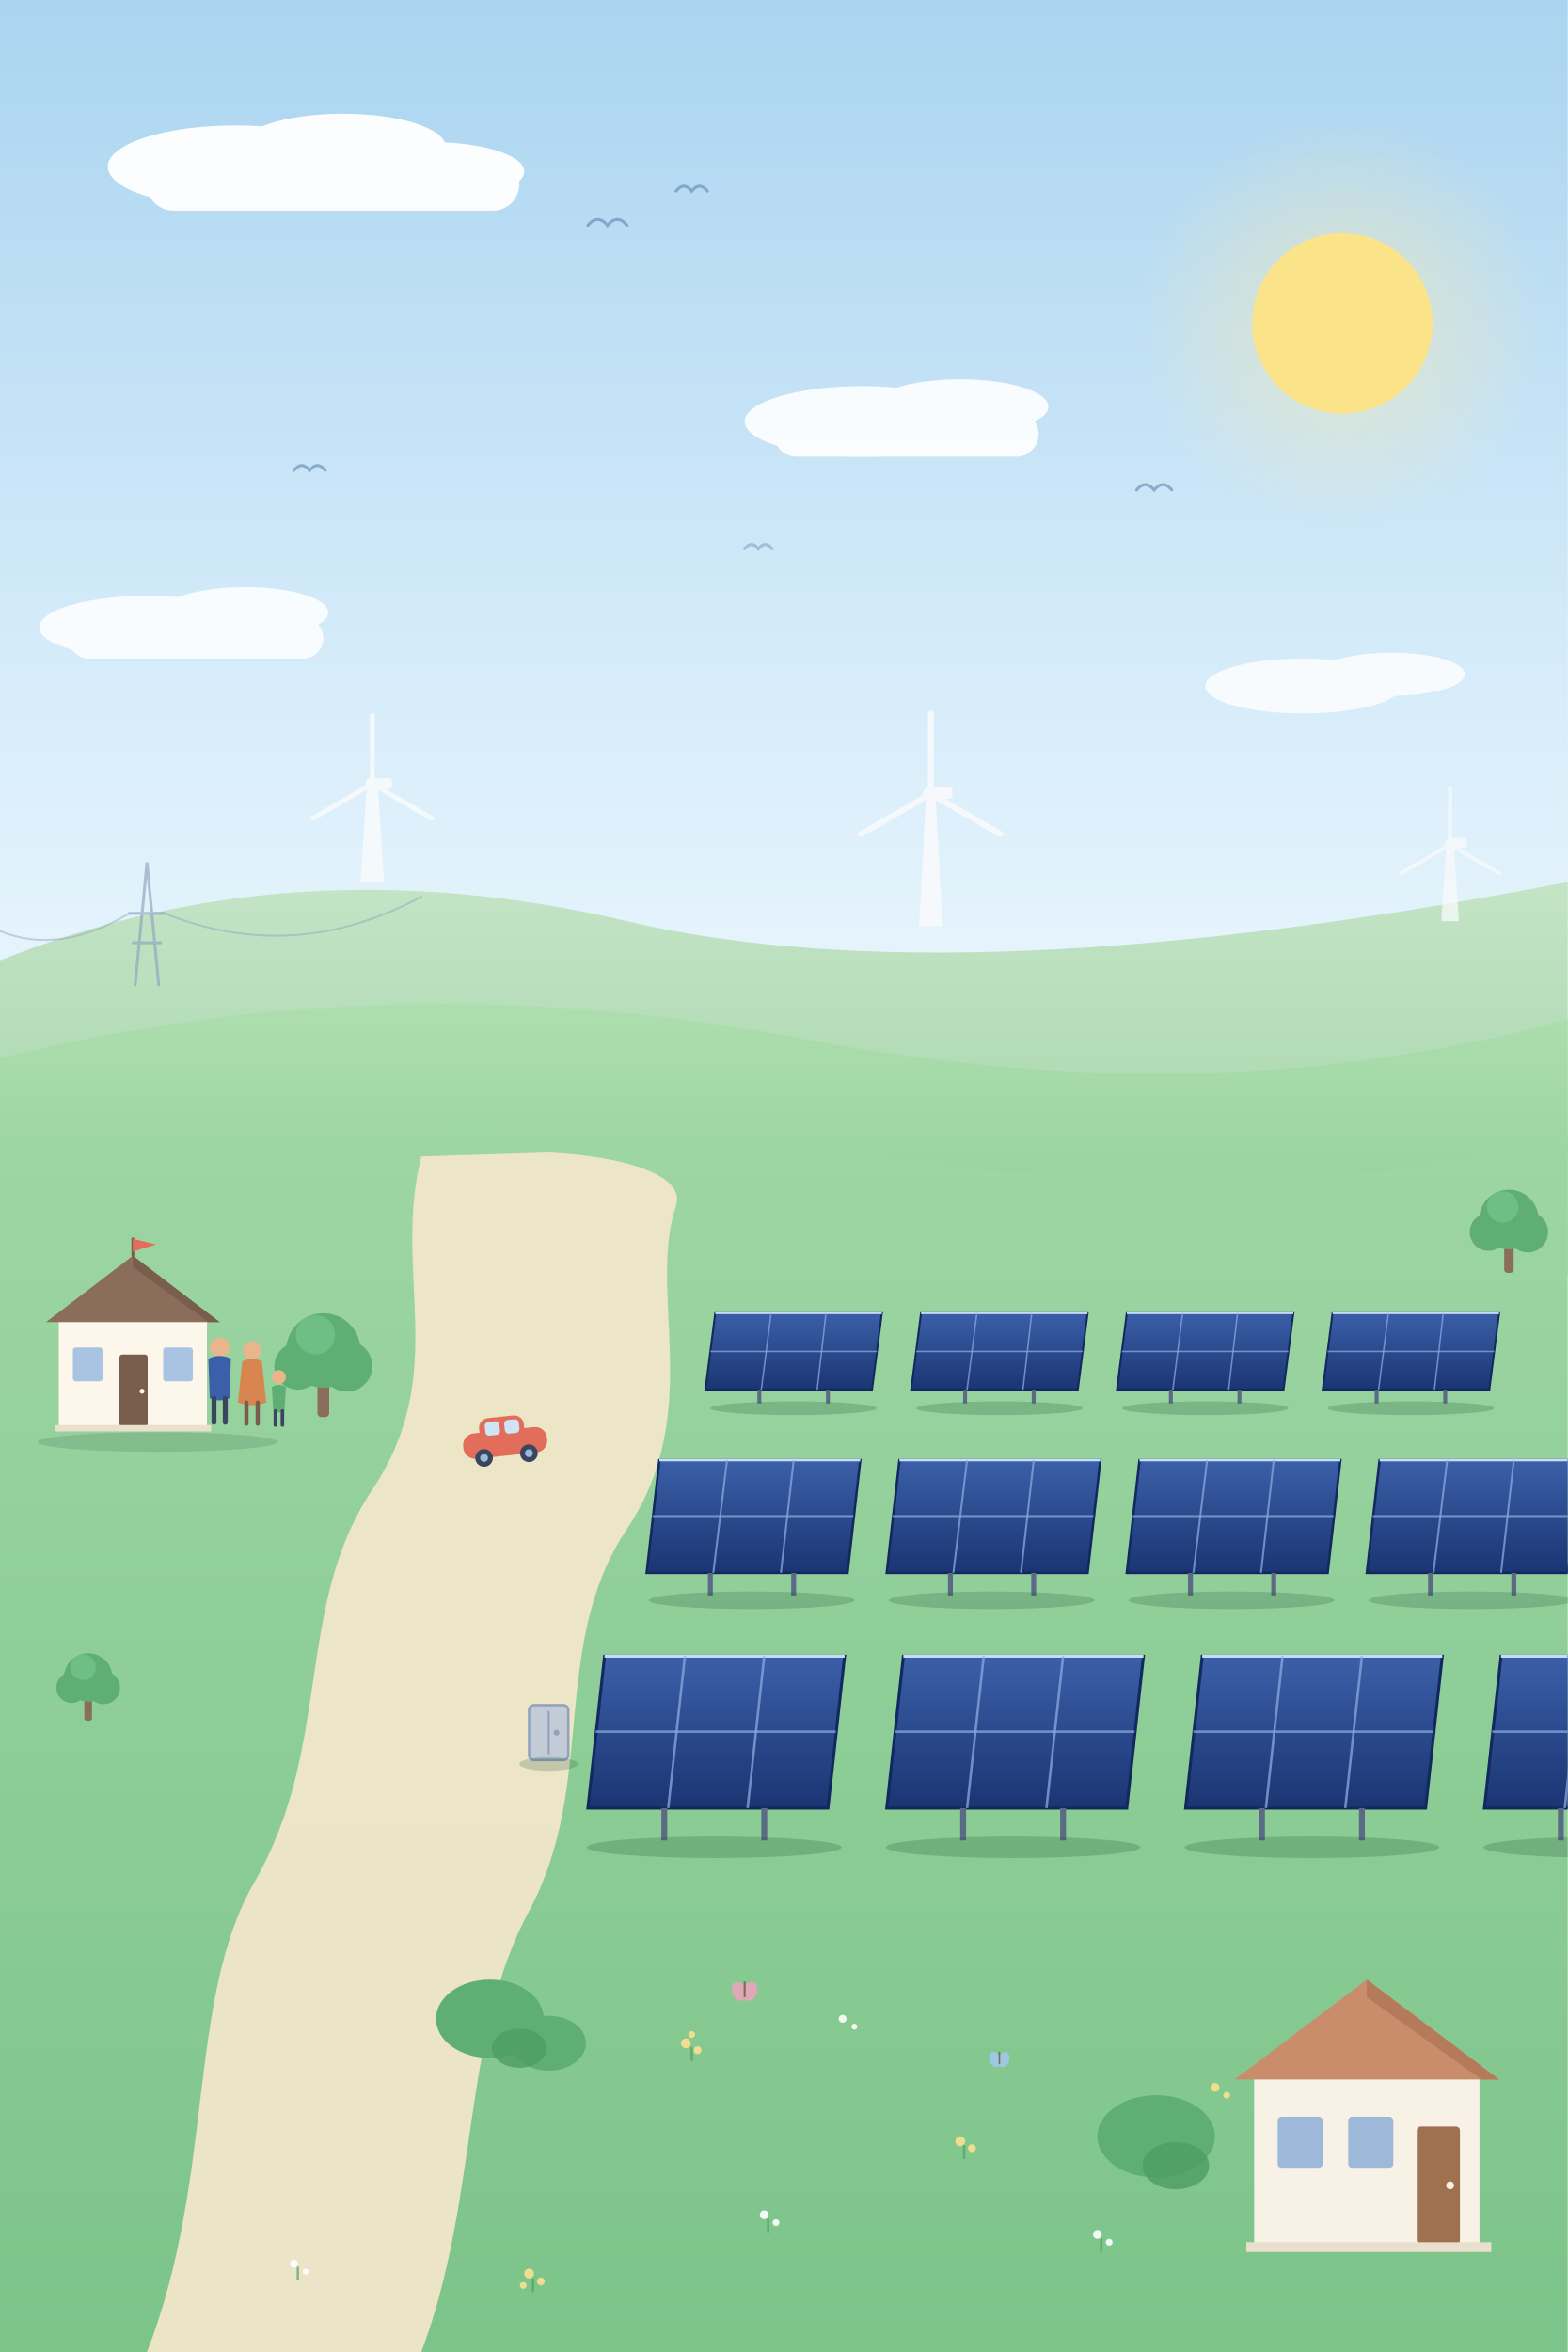
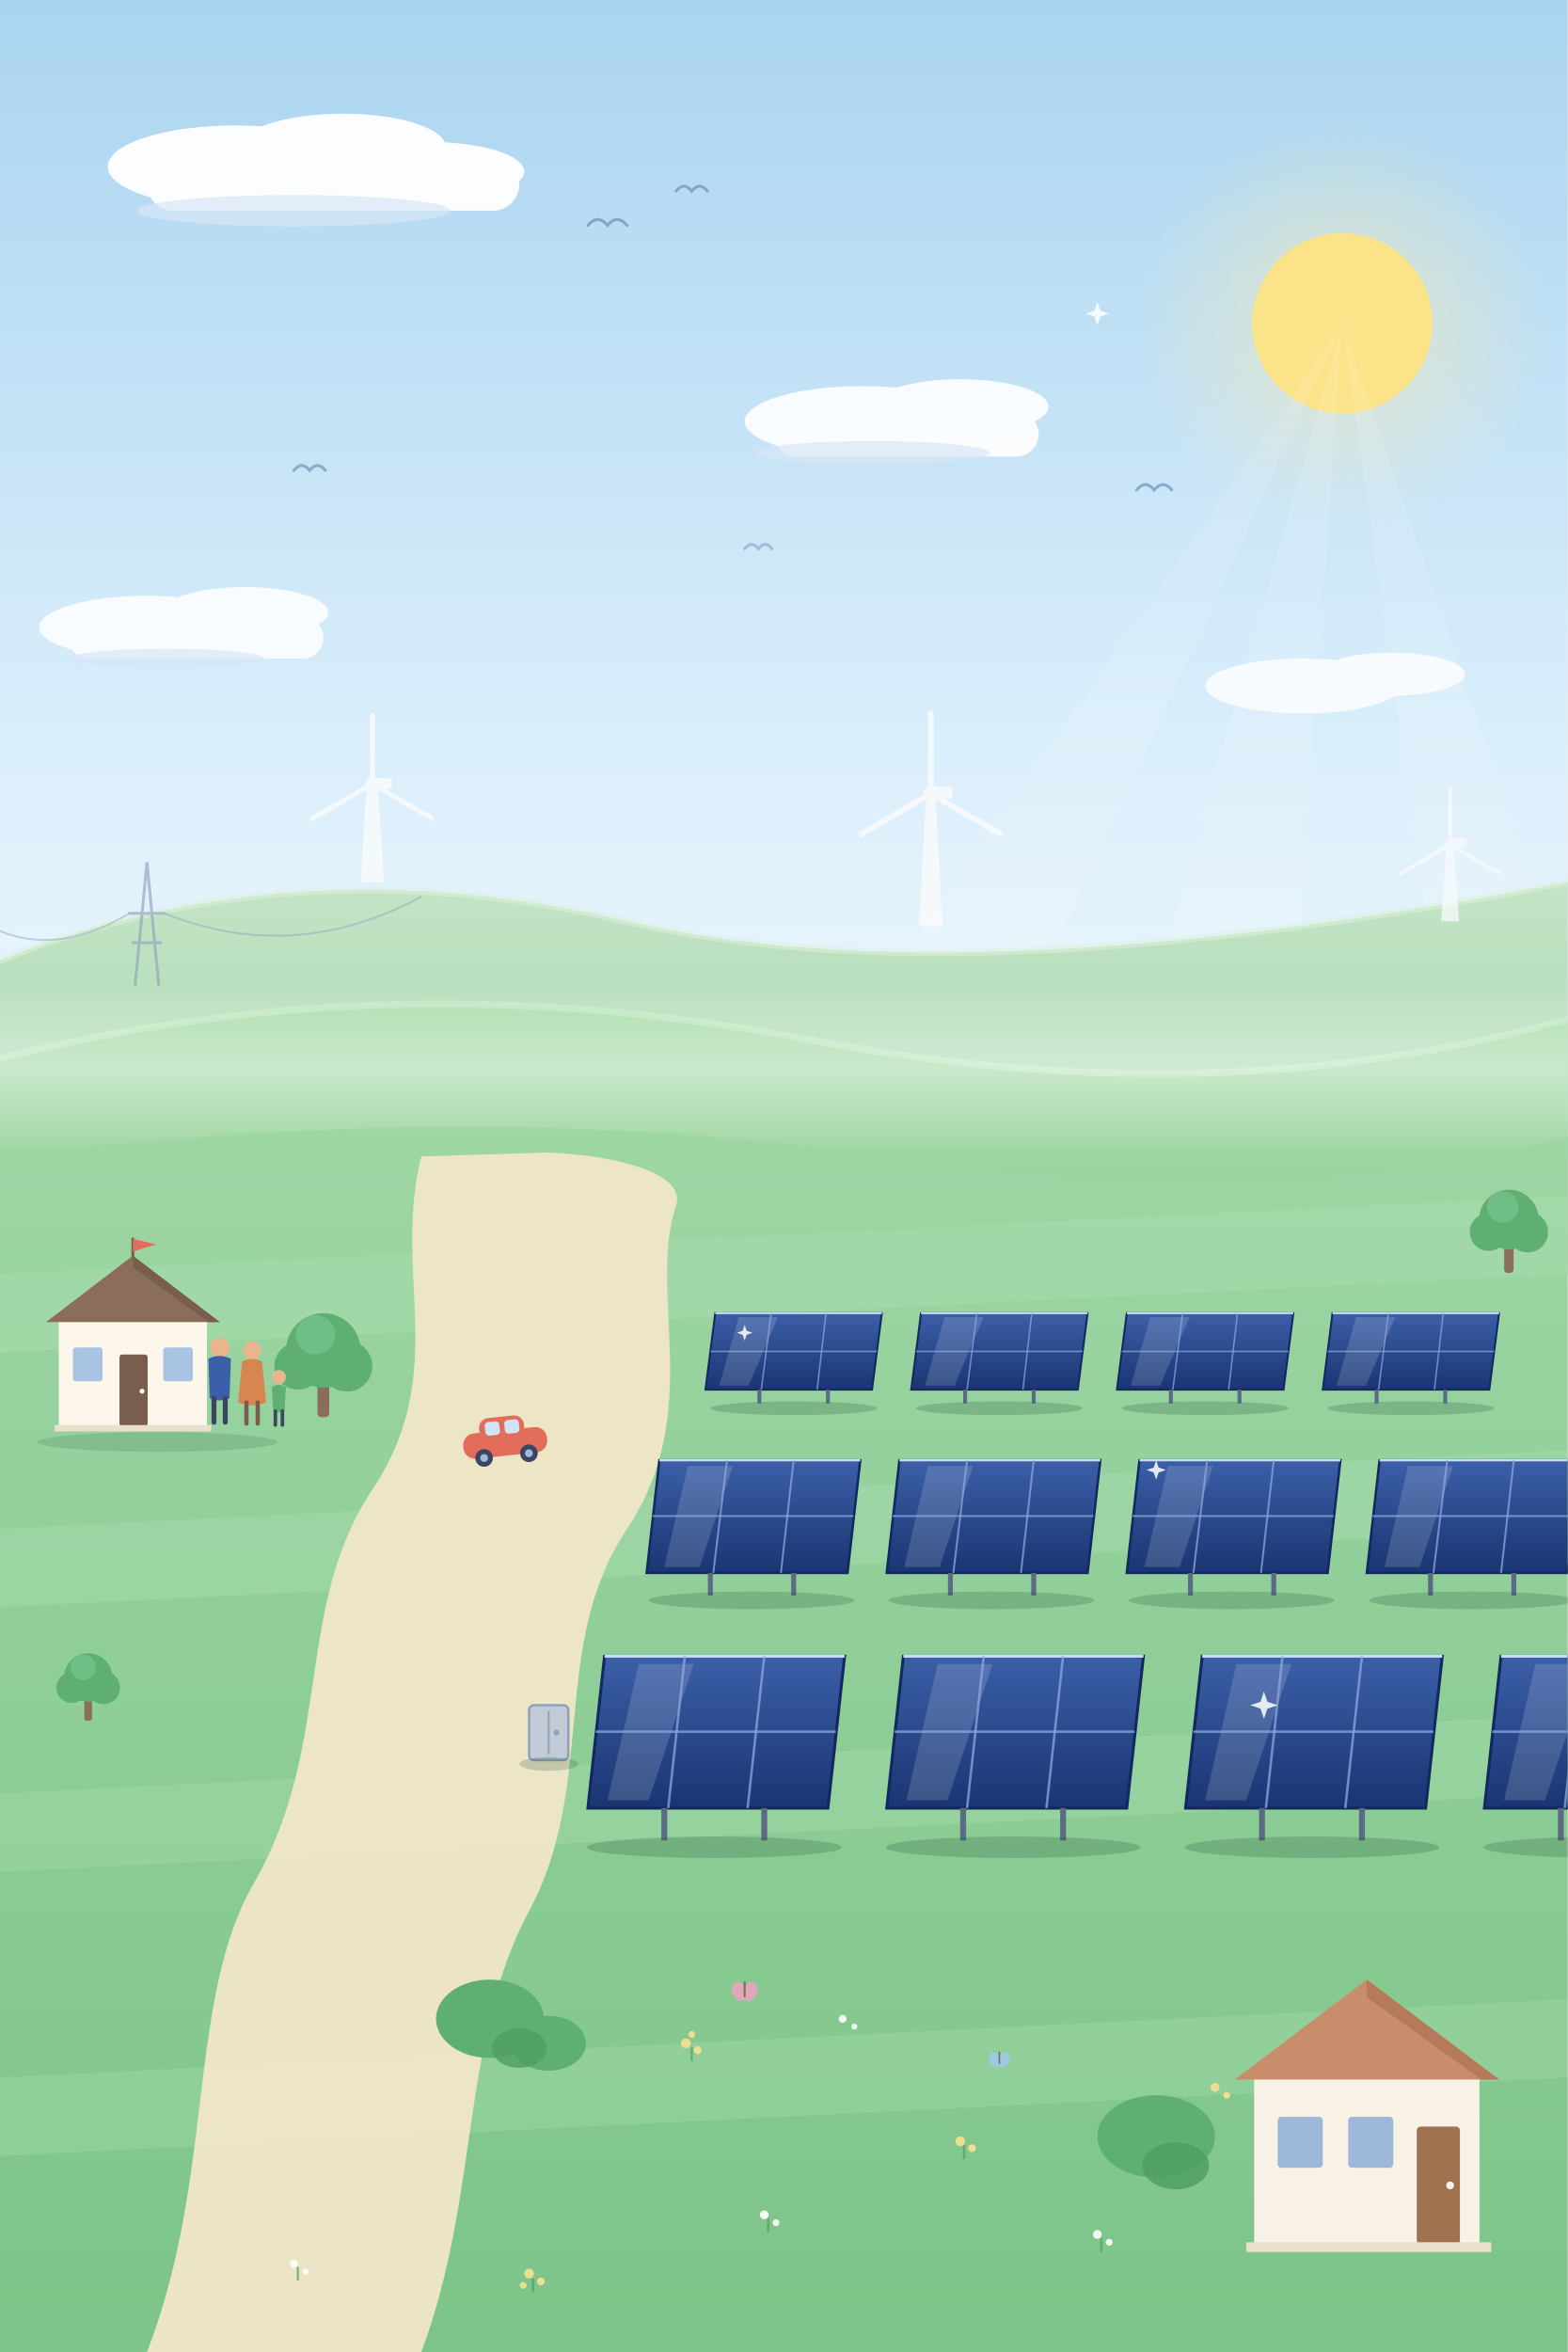
<svg xmlns="http://www.w3.org/2000/svg" width="1600" height="2400" viewBox="0 0 1600 2400" preserveAspectRatio="xMidYMin slice">
  <style>
  .blade { animation: spin 6.5s linear infinite; }
  .blade.slow { animation-duration: 8.5s; }
  .blade.slower { animation-duration: 10.5s; animation-delay: -3s; }
  @keyframes spin { to { transform: rotate(360deg); } }
  @media (prefers-reduced-motion: reduce) { * { animation: none !important; } }
</style>
  <defs>
    <linearGradient id="sky" x1="0" y1="0" x2="0" y2="1">
      <stop offset="0" stop-color="#aad4f0" />
      <stop offset="0.6" stop-color="#d6ecfa" />
      <stop offset="1" stop-color="#eef8fd" />
    </linearGradient>
    <radialGradient id="sunglow" cx="0.5" cy="0.5" r="0.5">
      <stop offset="0" stop-color="#fce9a8" stop-opacity="0.55" />
      <stop offset="1" stop-color="#fce9a8" stop-opacity="0" />
    </radialGradient>
    <linearGradient id="hillA" x1="0" y1="0" x2="0" y2="1">
      <stop offset="0" stop-color="#c4e4c6" />
      <stop offset="1" stop-color="#a9d8ae" />
    </linearGradient>
    <linearGradient id="hillB" x1="0" y1="0" x2="0" y2="1">
      <stop offset="0" stop-color="#aedeae" />
      <stop offset="1" stop-color="#8fce97" />
    </linearGradient>
    <linearGradient id="meadow" x1="0" y1="0" x2="0" y2="1">
      <stop offset="0" stop-color="#9ed6a4" />
      <stop offset="1" stop-color="#7cc489" />
    </linearGradient>
    <linearGradient id="pcell" x1="0" y1="0" x2="0" y2="1">
      <stop offset="0" stop-color="#3b5fa8" />
      <stop offset="1" stop-color="#1a3572" />
    </linearGradient>
+     <linearGradient id="mist" x1="0" y1="0" x2="0" y2="1">
+       <stop offset="0" stop-color="#ffffff" stop-opacity="0" />
+       <stop offset="0.5" stop-color="#ffffff" stop-opacity="0.4" />
+       <stop offset="1" stop-color="#ffffff" stop-opacity="0" />
+     </linearGradient>
    <g id="pvA">
      <polygon points="10,0 180,0 170,78 0,78" fill="url(#pcell)" stroke="#12285e" stroke-width="2" />
+       <polygon points="34,4 74,4 44,74 14,74" fill="#ffffff" opacity="0.15" />
      <line x1="10" y1="0" x2="180" y2="0" stroke="#c7dcf7" stroke-width="2" />
      <line x1="67" y1="0" x2="57" y2="78" stroke="#8ba8dd" stroke-width="1.5" opacity="0.75" />
      <line x1="123" y1="0" x2="114" y2="78" stroke="#8ba8dd" stroke-width="1.5" opacity="0.75" />
      <line x1="5" y1="39" x2="175" y2="39" stroke="#8ba8dd" stroke-width="1.5" opacity="0.75" />
      <line x1="55" y1="78" x2="55" y2="92" stroke="#5b6b85" stroke-width="4" />
      <line x1="125" y1="78" x2="125" y2="92" stroke="#5b6b85" stroke-width="4" />
      <ellipse cx="90" cy="97" rx="85" ry="7" fill="#1c4d33" opacity="0.22" />
    </g>
    <g id="pvB">
      <polygon points="13,0 218,0 205,115 0,115" fill="url(#pcell)" stroke="#12285e" stroke-width="2.5" />
+       <polygon points="42,6 88,6 54,109 18,109" fill="#ffffff" opacity="0.15" />
      <line x1="13" y1="0" x2="218" y2="0" stroke="#c7dcf7" stroke-width="2.5" />
      <line x1="82" y1="0" x2="68" y2="115" stroke="#8ba8dd" stroke-width="2" opacity="0.75" />
      <line x1="150" y1="0" x2="137" y2="115" stroke="#8ba8dd" stroke-width="2" opacity="0.75" />
      <line x1="6" y1="57" x2="211" y2="57" stroke="#8ba8dd" stroke-width="2" opacity="0.75" />
      <line x1="65" y1="115" x2="65" y2="138" stroke="#5b6b85" stroke-width="5" />
      <line x1="150" y1="115" x2="150" y2="138" stroke="#5b6b85" stroke-width="5" />
      <ellipse cx="107" cy="143" rx="105" ry="9" fill="#1c4d33" opacity="0.22" />
    </g>
    <g id="pvC">
      <polygon points="17,0 262,0 245,155 0,155" fill="url(#pcell)" stroke="#12285e" stroke-width="3" />
+       <polygon points="52,8 108,8 62,147 20,147" fill="#ffffff" opacity="0.15" />
      <line x1="17" y1="0" x2="262" y2="0" stroke="#c7dcf7" stroke-width="3" />
      <line x1="99" y1="0" x2="82" y2="155" stroke="#8ba8dd" stroke-width="2.5" opacity="0.75" />
      <line x1="180" y1="0" x2="163" y2="155" stroke="#8ba8dd" stroke-width="2.5" opacity="0.75" />
      <line x1="8" y1="77" x2="253" y2="77" stroke="#8ba8dd" stroke-width="2.5" opacity="0.75" />
      <line x1="78" y1="155" x2="78" y2="188" stroke="#5b6b85" stroke-width="6" />
      <line x1="180" y1="155" x2="180" y2="188" stroke="#5b6b85" stroke-width="6" />
      <ellipse cx="129" cy="195" rx="130" ry="11" fill="#1c4d33" opacity="0.22" />
    </g>
  </defs>
  <rect width="1600" height="1150" fill="url(#sky)" />
  <circle cx="1370" cy="330" r="210" fill="url(#sunglow)" />
  <circle cx="1370" cy="330" r="92" fill="#fbe38a" />
  <g fill="#ffffff">
    <g opacity="0.95">
      <ellipse cx="240" cy="170" rx="130" ry="42" />
      <ellipse cx="350" cy="150" rx="105" ry="34" />
      <ellipse cx="440" cy="175" rx="95" ry="30" />
      <rect x="150" y="160" width="380" height="55" rx="27" />
    </g>
    <g opacity="0.9">
      <ellipse cx="880" cy="430" rx="120" ry="36" />
      <ellipse cx="980" cy="415" rx="90" ry="28" />
      <rect x="790" y="420" width="270" height="46" rx="23" />
    </g>
    <g opacity="0.85">
      <ellipse cx="150" cy="640" rx="110" ry="32" />
      <ellipse cx="250" cy="625" rx="85" ry="26" />
      <rect x="70" y="630" width="260" height="42" rx="21" />
    </g>
    <g opacity="0.8">
      <ellipse cx="1330" cy="700" rx="100" ry="28" />
      <ellipse cx="1420" cy="688" rx="75" ry="22" />
    </g>
  </g>
+   <g fill="#d7e7f6" opacity="0.7">
+     <ellipse cx="300" cy="215" rx="160" ry="16" />
+     <ellipse cx="890" cy="462" rx="120" ry="12" />
+     <ellipse cx="170" cy="672" rx="100" ry="10" />
+   </g>
+   <g fill="#ffffff" opacity="0.09">
+     <polygon points="1370,330 780,1180 980,1180" />
+     <polygon points="1370,330 1130,1180 1310,1180" />
+     <polygon points="1370,330 1490,1180 1660,1180" />
+   </g>
  <g stroke="#5a7ba6" stroke-width="3" fill="none" opacity="0.55" stroke-linecap="round">
    <path d="M600 230 q10 -12 20 0 q10 -12 20 0" />
    <path d="M690 195 q8 -10 16 0 q8 -10 16 0" />
    <path d="M1160 500 q9 -11 18 0 q9 -11 18 0" />
    <path d="M300 480 q8 -10 16 0 q8 -10 16 0" />
    <path d="M760 560 q7 -9 14 0 q7 -9 14 0" opacity="0.7" />
  </g>
  <path d="M0 980 Q 300 860 640 940 T 1600 900 L1600 1180 L0 1180 Z" fill="url(#hillA)" />
+   <path d="M0 980 Q 300 860 640 940 T 1600 900" fill="none" stroke="#dcf1dd" stroke-width="7" opacity="0.55" stroke-linecap="round" />
  <path d="M0 1080 Q 400 980 820 1060 T 1600 1040 L1600 1300 L0 1300 Z" fill="url(#hillB)" />
+   <path d="M0 1080 Q 400 980 820 1060 T 1600 1040" fill="none" stroke="#cdf0cd" stroke-width="7" opacity="0.5" stroke-linecap="round" />
+   <rect y="1000" width="1600" height="180" fill="url(#mist)" />
  <g>
    <g stroke="#f8fafc" stroke-width="5" stroke-linecap="round" opacity="0.85">
      <path d="M368,900 L392,900 L386,806 L374,806 Z" fill="#f8fafc" stroke="none" />
      <rect x="380" y="794" width="20" height="11" rx="3" fill="#f8fafc" stroke="none" />
      <g class="blade" style="transform-origin:380px 800px">
        <line x1="380" y1="800" x2="380" y2="730" />
        <line x1="380" y1="800" x2="440.6" y2="835" />
        <line x1="380" y1="800" x2="319.4" y2="835" />
      </g>
      <circle cx="380" cy="800" r="7" fill="#f8fafc" stroke="none" />
    </g>
    <g stroke="#f8fafc" stroke-width="6" stroke-linecap="round" opacity="0.9">
      <path d="M938,945 L962,945 L955,816 L945,816 Z" fill="#f8fafc" stroke="none" />
      <rect x="950" y="803" width="22" height="12" rx="3" fill="#f8fafc" stroke="none" />
      <g class="blade slow" style="transform-origin:950px 810px">
        <line x1="950" y1="810" x2="950" y2="728" />
        <line x1="950" y1="810" x2="1021" y2="851" />
        <line x1="950" y1="810" x2="879" y2="851" />
      </g>
      <circle cx="950" cy="810" r="8" fill="#f8fafc" stroke="none" />
    </g>
    <g stroke="#f8fafc" stroke-width="4" stroke-linecap="round" opacity="0.75">
      <path d="M1471,940 L1489,940 L1484,866 L1476,866 Z" fill="#f8fafc" stroke="none" />
      <rect x="1480" y="855" width="17" height="10" rx="3" fill="#f8fafc" stroke="none" />
      <g class="blade slower" style="transform-origin:1480px 862px">
        <line x1="1480" y1="862" x2="1480" y2="804" />
        <line x1="1480" y1="862" x2="1530" y2="891" />
        <line x1="1480" y1="862" x2="1430" y2="891" />
      </g>
      <circle cx="1480" cy="862" r="6" fill="#f8fafc" stroke="none" />
    </g>
  </g>
  <g stroke="#8fa3bd" stroke-width="3" fill="none" opacity="0.65" stroke-linecap="round">
    <path d="M138 1005 L150 880 L162 1005" />
    <line x1="132" y1="932" x2="168" y2="932" />
    <line x1="136" y1="962" x2="164" y2="962" />
    <path d="M168 932 Q 300 985 430 915" stroke-width="2" opacity="0.7" />
    <path d="M132 932 Q 60 975 0 950" stroke-width="2" opacity="0.7" />
  </g>
  <path d="M0 1180 Q 500 1120 900 1180 T 1600 1160 L1600 2400 L0 2400 Z" fill="url(#meadow)" />
+   <g fill="#b9e6bf" opacity="0.22">
+     <path d="M0 1300 L1600 1220 L1600 1300 L0 1380 Z" />
+     <path d="M0 1560 L1600 1480 L1600 1560 L0 1640 Z" />
+     <path d="M0 1830 L1600 1750 L1600 1830 L0 1910 Z" />
+     <path d="M0 2120 L1600 2040 L1600 2120 L0 2200 Z" />
+   </g>
  <path d="M430 1180          C 400 1300, 460 1400, 380 1520          C 300 1640, 340 1780, 260 1920          C 190 2040, 220 2220, 150 2400          L 430 2400          C 490 2240, 470 2080, 540 1950          C 610 1820, 560 1680, 640 1560          C 720 1440, 660 1320, 690 1230          C 700 1200, 640 1180, 560 1176          Z" fill="#f0e6c8" opacity="0.95" />
  <g>
    <g transform="translate(330,1360)">
      <rect x="-6" y="40" width="12" height="46" rx="4" fill="#8a6d5a" />
      <circle cx="0" cy="18" r="38" fill="#5fae74" />
      <circle cx="-26" cy="34" r="24" fill="#5fae74" />
      <circle cx="24" cy="34" r="26" fill="#5fae74" />
      <circle cx="-8" cy="2" r="20" fill="#6fbe85" />
    </g>
    <g transform="translate(1540,1230) scale(0.8)">
      <rect x="-6" y="40" width="12" height="46" rx="4" fill="#8a6d5a" />
      <circle cx="0" cy="18" r="38" fill="#5fae74" />
      <circle cx="-26" cy="34" r="24" fill="#5fae74" />
      <circle cx="24" cy="34" r="26" fill="#5fae74" />
      <circle cx="-8" cy="2" r="20" fill="#6fbe85" />
    </g>
    <g transform="translate(90,1700) scale(0.65)">
      <rect x="-6" y="40" width="12" height="46" rx="4" fill="#8a6d5a" />
      <circle cx="0" cy="18" r="38" fill="#5fae74" />
      <circle cx="-26" cy="34" r="24" fill="#5fae74" />
      <circle cx="24" cy="34" r="26" fill="#5fae74" />
      <circle cx="-8" cy="2" r="20" fill="#6fbe85" />
    </g>
  </g>
  <g transform="translate(470,1450) rotate(-6)">
    <rect x="0" y="14" width="86" height="26" rx="12" fill="#e26d5a" />
    <rect x="18" y="0" width="46" height="22" rx="10" fill="#e26d5a" />
    <rect x="24" y="4" width="15" height="14" rx="4" fill="#cfe4f5" />
    <rect x="44" y="4" width="15" height="14" rx="4" fill="#cfe4f5" />
    <circle cx="20" cy="40" r="9" fill="#3a4660" />
    <circle cx="66" cy="40" r="9" fill="#3a4660" />
    <circle cx="20" cy="40" r="4" fill="#9db8d8" />
    <circle cx="66" cy="40" r="4" fill="#9db8d8" />
  </g>
  <g>
    <use href="#pvA" x="720" y="1340" />
    <use href="#pvA" x="930" y="1340" />
    <use href="#pvA" x="1140" y="1340" />
    <use href="#pvA" x="1350" y="1340" />
    <use href="#pvB" x="660" y="1490" />
    <use href="#pvB" x="905" y="1490" />
    <use href="#pvB" x="1150" y="1490" />
    <use href="#pvB" x="1395" y="1490" />
    <use href="#pvC" x="600" y="1690" />
    <use href="#pvC" x="905" y="1690" />
    <use href="#pvC" x="1210" y="1690" />
    <use href="#pvC" x="1515" y="1690" />
  </g>
  <g transform="translate(540,1740)">
    <rect x="0" y="0" width="40" height="56" rx="5" fill="#c3ccd6" stroke="#8fa3bd" stroke-width="2.5" />
    <line x1="20" y1="6" x2="20" y2="50" stroke="#8fa3bd" stroke-width="2" />
    <circle cx="28" cy="28" r="3" fill="#8fa3bd" />
    <ellipse cx="20" cy="60" rx="30" ry="7" fill="#1c4d33" opacity="0.2" />
  </g>
  <g fill="#5fae74">
    <ellipse cx="500" cy="2060" rx="55" ry="40" />
    <ellipse cx="560" cy="2085" rx="38" ry="28" />
    <ellipse cx="1180" cy="2180" rx="60" ry="42" />
  </g>
  <g fill="#4d9c63" opacity="0.8">
    <ellipse cx="530" cy="2090" rx="28" ry="20" />
    <ellipse cx="1200" cy="2210" rx="34" ry="24" />
  </g>
  <g opacity="0.9">
    <g fill="#f9e08e">
      <circle cx="700" cy="2085" r="5" />
      <circle cx="712" cy="2092" r="4" />
      <circle cx="706" cy="2076" r="3.5" />
      <circle cx="980" cy="2185" r="5" />
      <circle cx="992" cy="2192" r="4" />
      <circle cx="540" cy="2320" r="5" />
      <circle cx="552" cy="2328" r="4" />
      <circle cx="534" cy="2332" r="3.5" />
      <circle cx="1240" cy="2130" r="4.5" />
      <circle cx="1252" cy="2138" r="3.5" />
    </g>
    <g fill="#ffffff">
      <circle cx="780" cy="2260" r="4.5" />
      <circle cx="792" cy="2268" r="3.5" />
      <circle cx="1120" cy="2280" r="4.5" />
      <circle cx="1132" cy="2288" r="3.5" />
      <circle cx="300" cy="2310" r="4" />
      <circle cx="312" cy="2318" r="3" />
      <circle cx="860" cy="2060" r="4" />
      <circle cx="872" cy="2068" r="3" />
    </g>
    <g stroke="#4d9c63" stroke-width="2.5" stroke-linecap="round" opacity="0.7">
      <line x1="706" y1="2090" x2="706" y2="2102" />
      <line x1="984" y1="2190" x2="984" y2="2202" />
      <line x1="544" y1="2326" x2="544" y2="2338" />
      <line x1="784" y1="2265" x2="784" y2="2277" />
      <line x1="1124" y1="2285" x2="1124" y2="2297" />
      <line x1="304" y1="2314" x2="304" y2="2326" />
    </g>
+   </g>
+   <g fill="#ffffff" opacity="0.85">
+     <path transform="translate(1290,1740) scale(1.4)" d="M0,-10 L2.5,-2.5 L10,0 L2.5,2.5 L0,10 L-2.5,2.5 L-10,0 L-2.5,-2.5 Z" />
+     <path transform="translate(1180,1500)" d="M0,-10 L2.5,-2.5 L10,0 L2.5,2.5 L0,10 L-2.5,2.5 L-10,0 L-2.5,-2.5 Z" />
+     <path transform="translate(760,1360) scale(0.8)" d="M0,-10 L2.5,-2.5 L10,0 L2.5,2.5 L0,10 L-2.5,2.5 L-10,0 L-2.5,-2.5 Z" />
+     <path transform="translate(1120,320) scale(1.2)" d="M0,-10 L2.5,-2.5 L10,0 L2.5,2.5 L0,10 L-2.5,2.5 L-10,0 L-2.5,-2.5 Z" />
  </g>
  <g opacity="0.85">
    <g transform="translate(760,2030)">
      <ellipse cx="-6" cy="0" rx="7" ry="10" transform="rotate(-20)" fill="#f2a0c0" />
      <ellipse cx="6" cy="0" rx="7" ry="10" transform="rotate(20)" fill="#f2a0c0" />
      <line x1="0" y1="-8" x2="0" y2="8" stroke="#7a5e4d" stroke-width="2" />
    </g>
    <g transform="translate(1020,2100) scale(0.8)">
      <ellipse cx="-6" cy="0" rx="7" ry="10" transform="rotate(-20)" fill="#a0c8f2" />
      <ellipse cx="6" cy="0" rx="7" ry="10" transform="rotate(20)" fill="#a0c8f2" />
      <line x1="0" y1="-8" x2="0" y2="8" stroke="#7a5e4d" stroke-width="2" />
    </g>
  </g>
  <g transform="translate(60,1290) scale(0.72)">
    <ellipse cx="140" cy="252" rx="170" ry="14" fill="#1c4d33" opacity="0.15" />
    <rect x="0" y="80" width="210" height="150" fill="#fdf6ea" />
    <polygon points="-18,82 105,-12 228,82" fill="#8a6d5a" />
    <polygon points="105,-12 228,82 212,82 105,4" fill="#7a5e4d" />
    <rect x="20" y="118" width="42" height="48" rx="4" fill="#a8c4e2" />
    <rect x="148" y="118" width="42" height="48" rx="4" fill="#a8c4e2" />
    <rect x="86" y="128" width="40" height="102" rx="4" fill="#7a5e4d" />
    <circle cx="118" cy="180" r="3.5" fill="#fdf6ea" />
    <rect x="-6" y="228" width="222" height="9" fill="#eae0cc" />
    <line x1="105" y1="-12" x2="105" y2="-36" stroke="#7a5e4d" stroke-width="4" stroke-linecap="round" />
    <polygon points="105,-36 138,-28 105,-18" fill="#e26d5a" />
    <g transform="translate(228,118)">
      <circle cx="0" cy="0" r="14" fill="#e8b58d" />
      <path d="M-16 16 Q0 8 16 16 L14 72 Q0 78 -14 72 Z" fill="#3b5fa8" />
      <line x1="-8" y1="72" x2="-8" y2="106" stroke="#3a4660" stroke-width="7" stroke-linecap="round" />
      <line x1="8" y1="72" x2="8" y2="106" stroke="#3a4660" stroke-width="7" stroke-linecap="round" />
      <circle cx="46" cy="4" r="13" fill="#e8b58d" />
      <path d="M32 20 Q46 12 60 20 L66 78 Q46 86 26 78 Z" fill="#d9854f" />
      <line x1="38" y1="78" x2="38" y2="108" stroke="#7a5e4d" stroke-width="6" stroke-linecap="round" />
      <line x1="54" y1="78" x2="54" y2="108" stroke="#7a5e4d" stroke-width="6" stroke-linecap="round" />
      <circle cx="84" cy="42" r="10" fill="#e8b58d" />
      <path d="M74 56 Q84 50 94 56 L92 90 Q84 94 76 90 Z" fill="#5fae74" />
      <line x1="79" y1="90" x2="79" y2="110" stroke="#3a4660" stroke-width="5" stroke-linecap="round" />
      <line x1="89" y1="90" x2="89" y2="110" stroke="#3a4660" stroke-width="5" stroke-linecap="round" />
    </g>
  </g>
  <g transform="translate(1280,2030)">
    <rect x="0" y="90" width="230" height="170" fill="#f7f1e6" />
    <polygon points="-20,92 115,-10 250,92" fill="#c98d6b" />
    <polygon points="115,-10 250,92 232,92 115,8" fill="#b57a5a" />
    <rect x="24" y="130" width="46" height="52" rx="4" fill="#9db8d8" />
    <rect x="96" y="130" width="46" height="52" rx="4" fill="#9db8d8" />
    <rect x="166" y="140" width="44" height="120" rx="4" fill="#a0714f" />
    <circle cx="200" cy="200" r="4" fill="#f7f1e6" />
    <rect x="-8" y="258" width="250" height="10" fill="#e8dfcd" />
  </g>
</svg>
